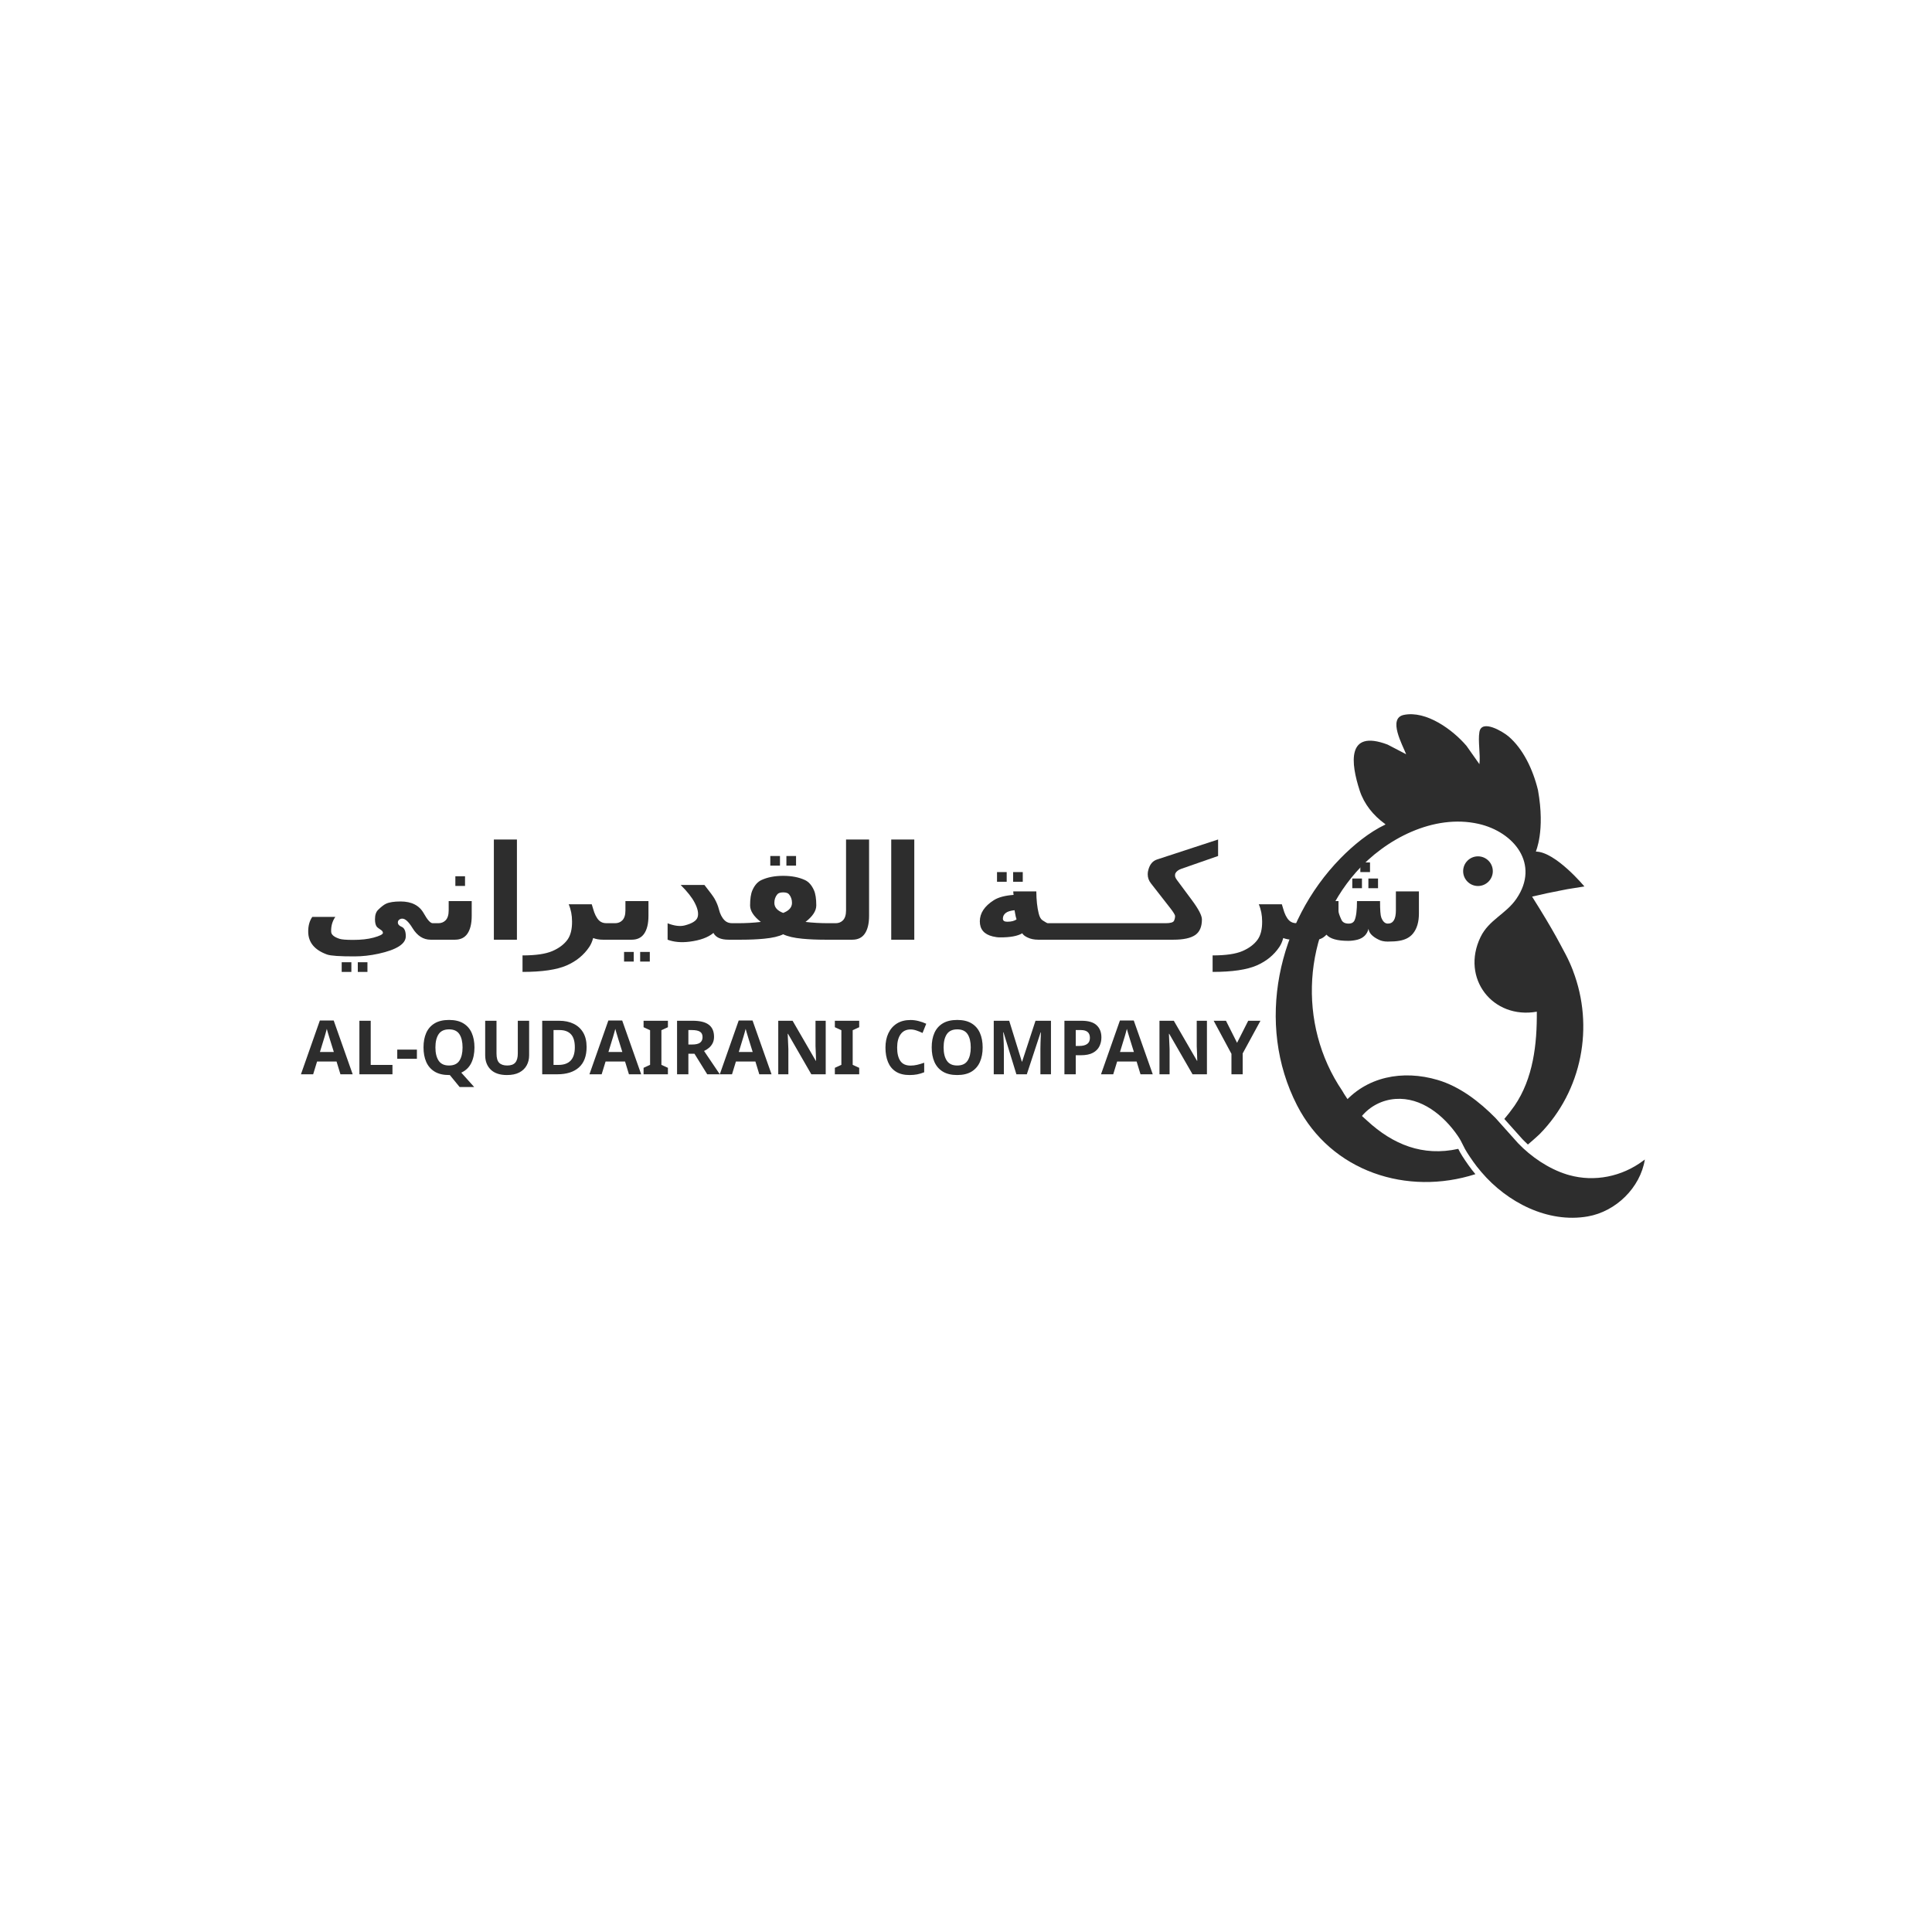
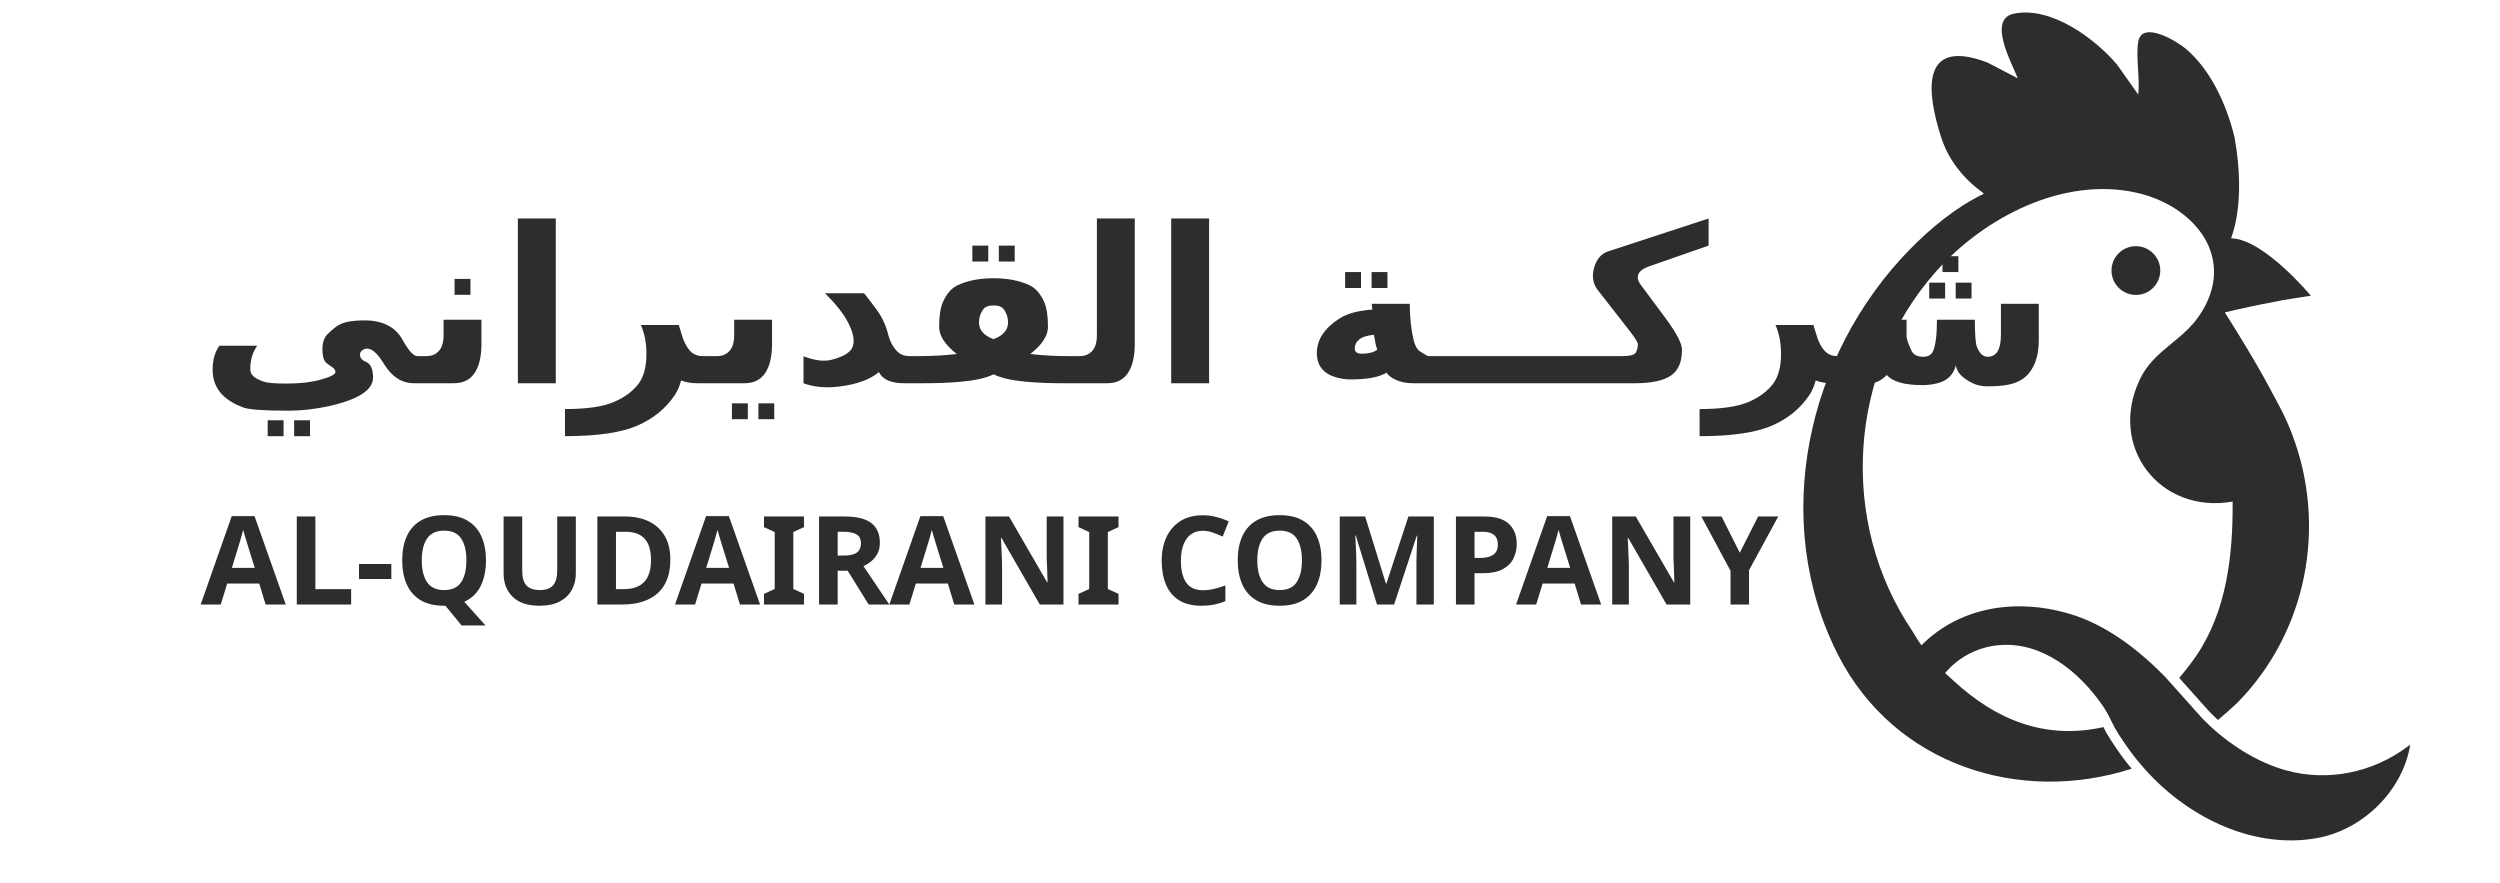
- <svg xmlns="http://www.w3.org/2000/svg" id="Layer_1" data-name="Layer 1" viewBox="0 0 1080 1080">
+ <svg xmlns="http://www.w3.org/2000/svg" id="Layer_1" data-name="Layer 1" viewBox="100 395 850 300">
  <defs>
    <style>
      .cls-1 {
        font-size: 73.72px;
      }

      .cls-1, .cls-2 {
        font-family: ExpoArabic-SemiBold, 'Expo Arabic';
        font-weight: 600;
      }

      .cls-1, .cls-2, .cls-3, .cls-4 {
        fill: #2d2d2d;
      }

      .cls-2 {
        font-size: 41.9px;
      }

      .cls-3 {
        opacity: .3;
      }
    </style>
  </defs>
  <g>
    <circle class="cls-4" cx="826.2" cy="486.99" r="8.29" />
    <path class="cls-4" d="M919.49,648.14c-2.55,15.82-16.21,29.11-31.92,31.85-22.4,3.91-45.15-7.97-59.39-24.71-.2-.24-.39-.47-.59-.7-2.71-3.08-5.64-7.43-7.33-10.06-.91-1.41-1.71-2.88-2.42-4.39h0c-.83-1.8-1.8-3.53-2.92-5.16-7.85-11.46-20.42-21.73-34.89-20.65-7.4.55-14.14,4.03-18.86,9.7-2.69,3.22-2.97,4.13-1.46,5.7-5.95-5.77-9.36-12.11-9.36-12.11,13.24-15.96,33.89-19.66,53.31-13.91,12.45,3.69,23.42,12.2,32.37,21.3l12.56,14.04c7.27,7.63,17.19,14.36,27.32,17.49.41.13.82.25,1.24.36,14.23,3.98,29.51.84,41.35-7.99l1-.74Z" />
    <path class="cls-4" d="M879.32,542.68c11.93,31.14,5.1,67.08-18.56,91.2,0,0-2.75,2.63-6.65,5.91-1.06-.97-2.09-1.98-3.09-3.02l-10.09-11.28c1.81-2.11,3.72-4.55,5.71-7.38,10.45-15.29,12.6-34.44,12.45-52.57-24.68,4.35-42.57-18.67-31.47-41.7,4.66-9.66,14.2-12.85,20.07-21.44,13.21-19.31-1.3-37.35-21.14-41.85-25.13-5.69-52.17,8.48-68.46,26.94-29.82,33.79-33.07,85.02-7.74,122.3,0,0,.36.66,1.05,1.78,1.57,2.52,4.84,7.33,9.48,11.83.04.04.08.08.12.12.66.68,1.6,1.46,2.78,2.54.13.12.26.24.39.36,14.46,13.37,31.15,20.19,51.01,15.8.68,1.41,1.45,2.78,2.29,4.08,1.88,2.92,4.64,6.98,7.29,10.06-37.98,12.23-80.56-1.2-99.68-38.44-23.46-45.68-10.79-102.3,24.24-138.1,7.11-7.27,15.92-14.54,25.11-18.9.02-.02.02-.04.02-.06,0-.08-.09-.19-.26-.31-6.49-4.7-11.64-11.03-14.12-18.65-4.89-15.01-7.57-34.44,15.61-25.67l10.37,5.4c-1.96-5.1-10.48-20.14-1.26-22,12.52-2.54,27.32,8.3,35,17.32l7.21,10.22c.66-5.39-.89-12.86,0-17.99,1.27-7.35,13.11-.23,16.31,2.51,8.07,6.9,13.59,18.3,16.44,30.02,4.14,23.17-1.35,34.24-1.17,34.33,10.97.09,27.11,19.5,27.11,19.5-.22.03-.44.06-.66.1-1.22.19-3.69.59-5.73.91-1.38.22-2.57.41-3.04.49-1.01.17-2.06.38-3.12.61-5.81,1.09-11.37,2.29-16.69,3.57,5.95,9.43,10.22,16.62,13.39,22.32.25.46.5.91.74,1.35.44.81.88,1.61,1.29,2.38.14.25.27.49.4.74,1.18,2.18,2.22,4.13,2.99,5.6,1.55,2.96,2.9,5.99,4.08,9.06Z" />
    <path class="cls-3" d="M879.28,496.57c1.93-.33,3.84-.63,5.73-.91-1.22.19-3.69.59-5.73.91Z" />
  </g>
  <text class="cls-2" transform="translate(168.23 600.53)">
    <tspan x="0" y="0">AL-QUDAIRANI COMPANY</tspan>
  </text>
  <text class="cls-1" transform="translate(167.62 525.3)">
    <tspan x="0" y="0">شركــة القديراني</tspan>
  </text>
</svg>
